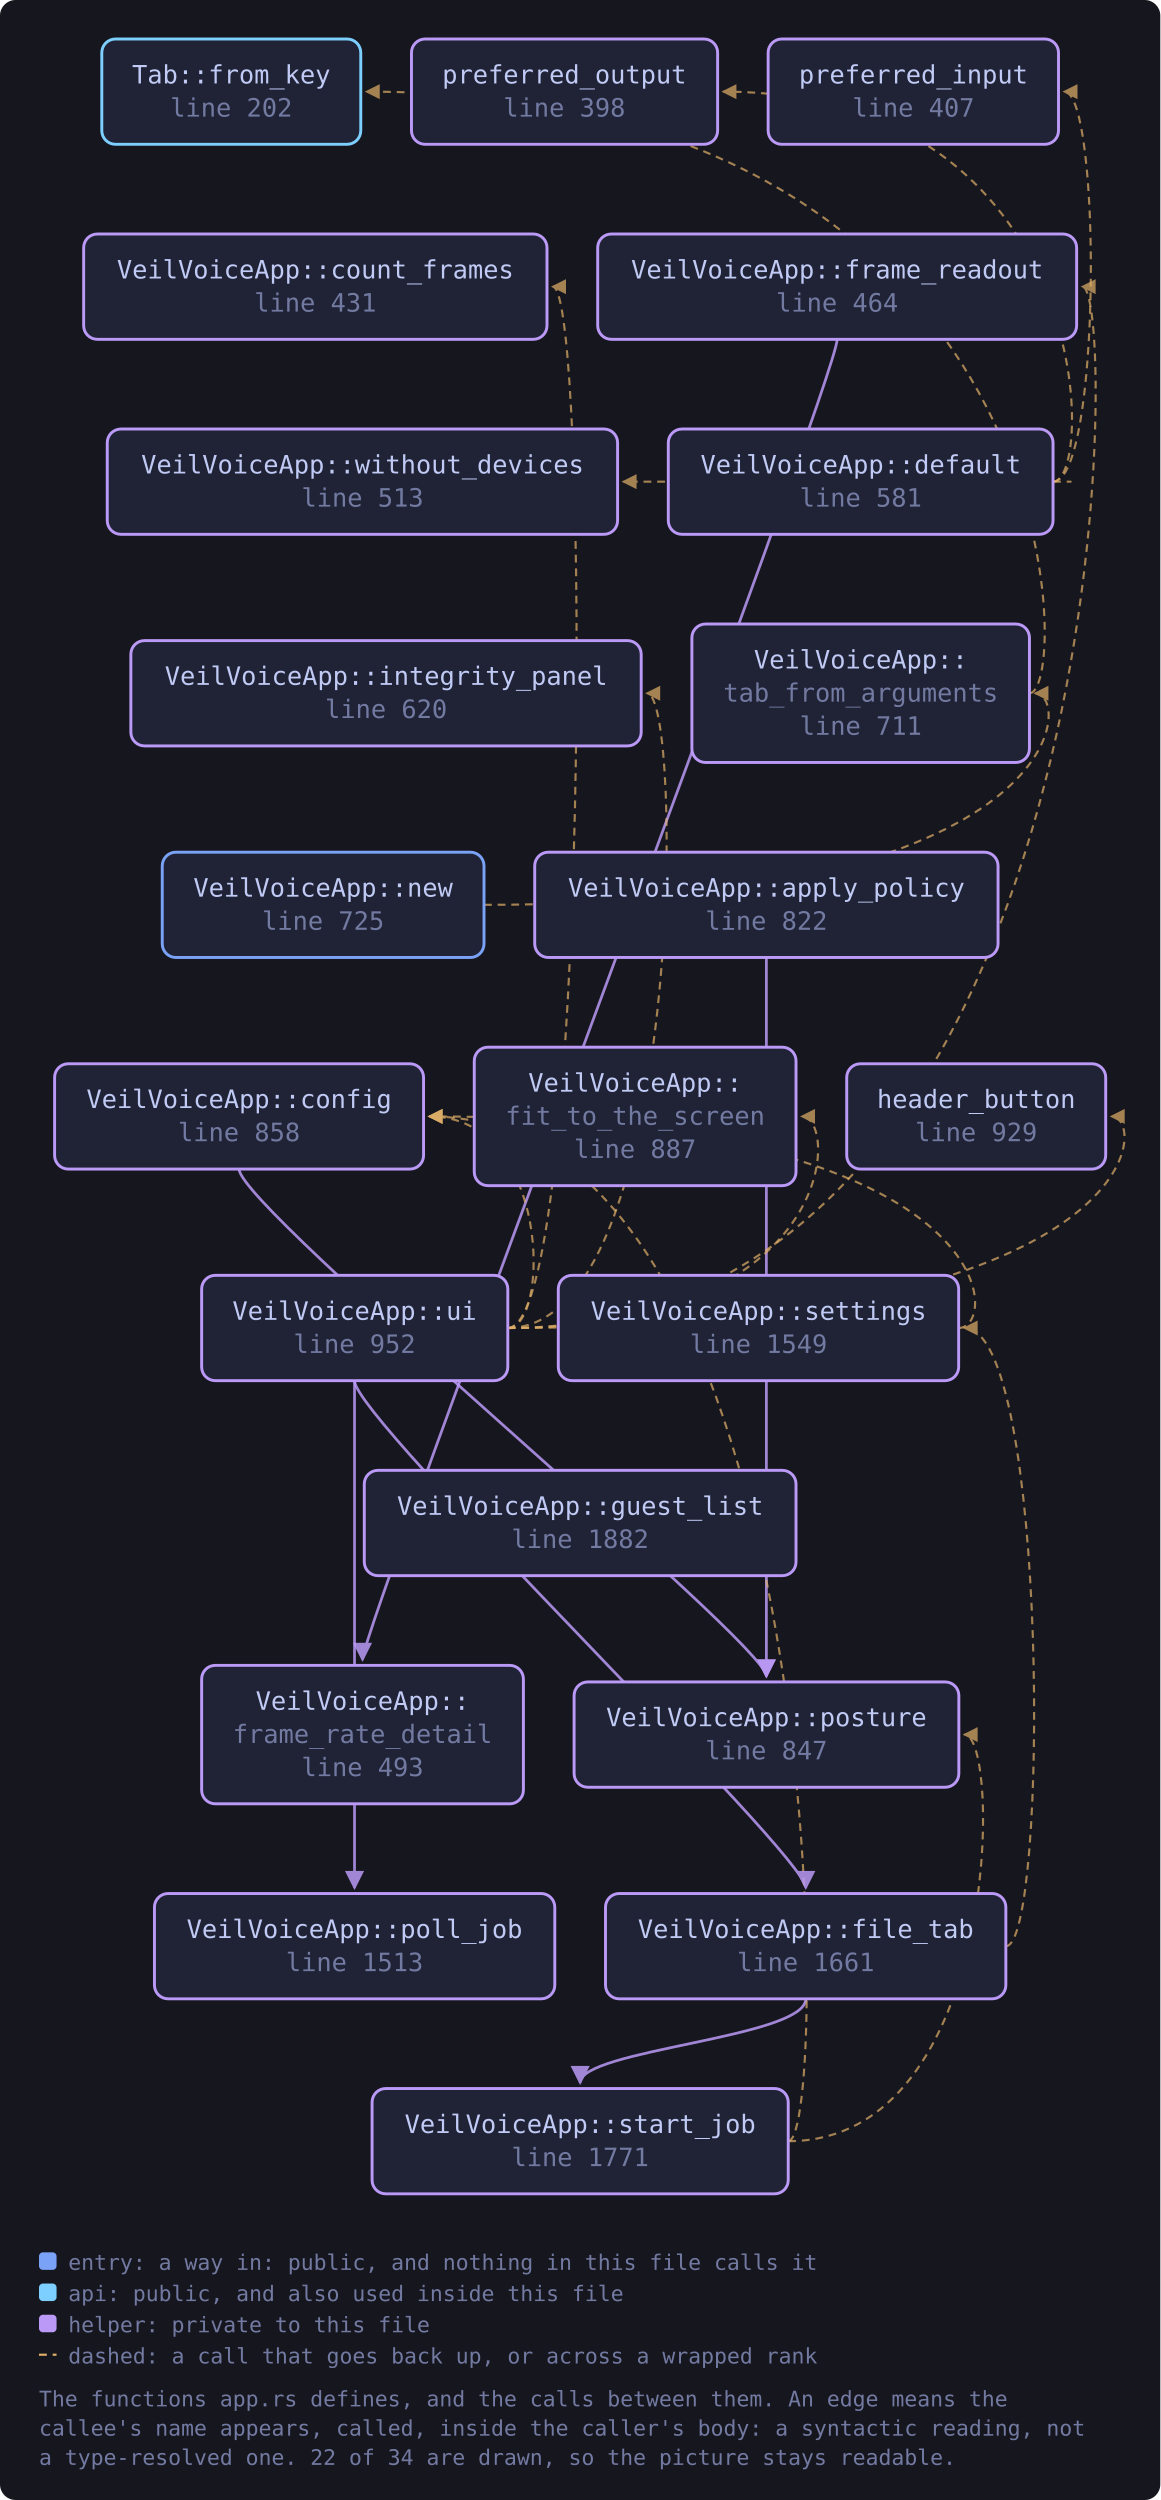
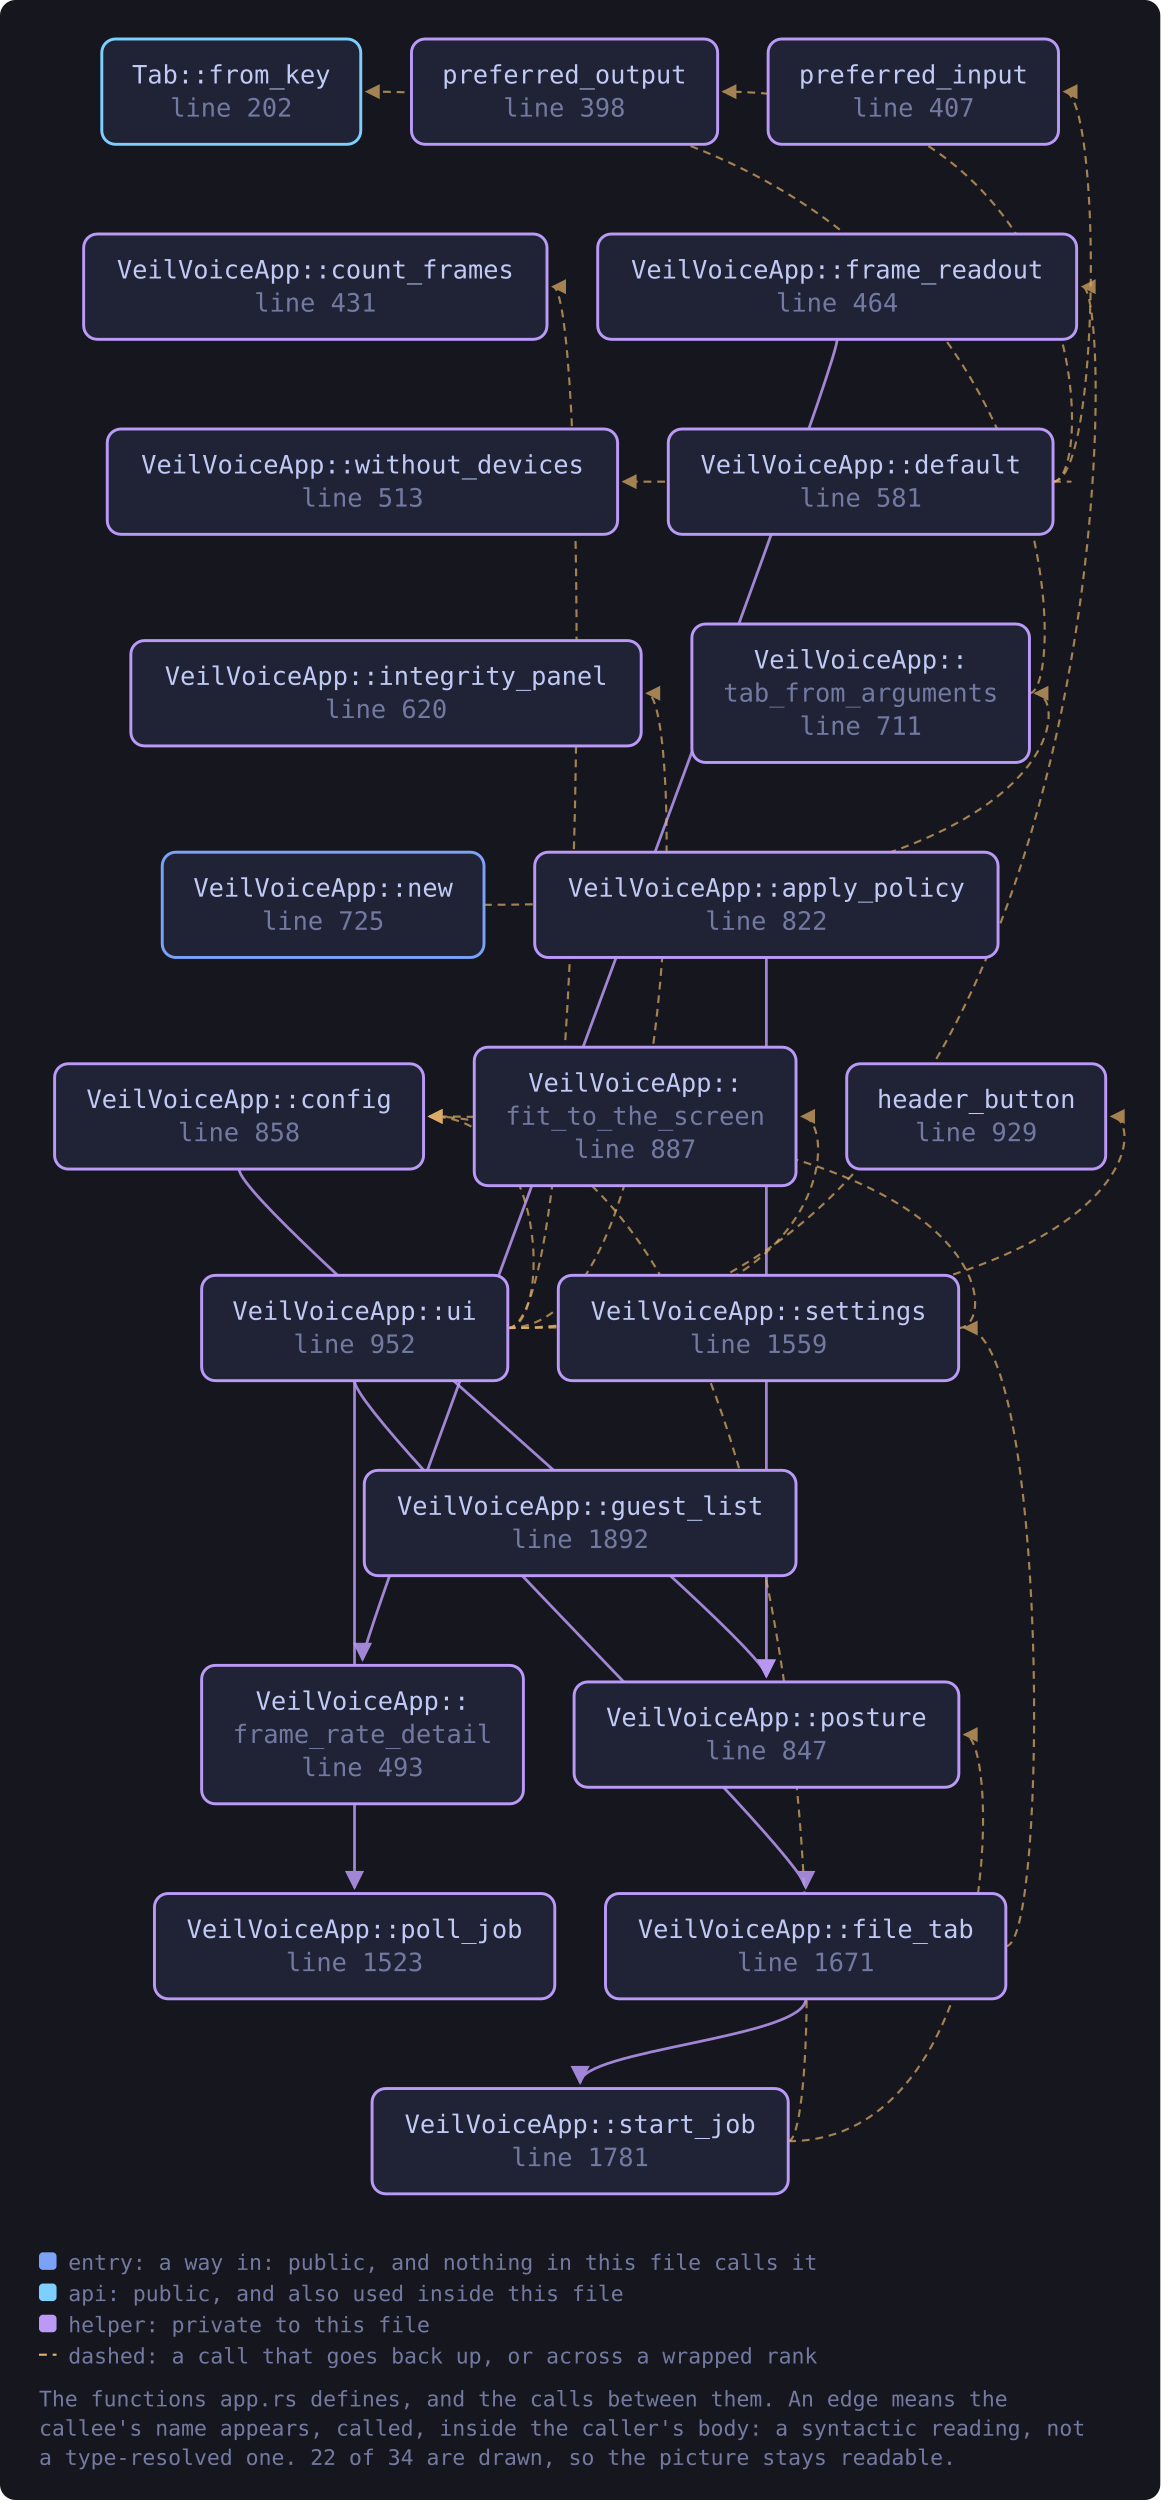
<svg xmlns="http://www.w3.org/2000/svg" viewBox="0 0 595 1282" width="595" height="1282" style="max-width:100%;height:auto" role="img" aria-label="flowchart">
  <defs>
    <marker id="a-muted" viewBox="0 0 8 8" refX="7" refY="4" markerWidth="7" markerHeight="7" orient="auto-start-reverse">
      <path d="M0 0 L8 4 L0 8 z" fill="var(--muted, #737aa2)" />
    </marker>
    <marker id="a-warn" viewBox="0 0 8 8" refX="7" refY="4" markerWidth="7" markerHeight="7" orient="auto-start-reverse">
      <path d="M0 0 L8 4 L0 8 z" fill="var(--warn, #e0af68)" />
    </marker>
    <marker id="a-accent" viewBox="0 0 8 8" refX="7" refY="4" markerWidth="7" markerHeight="7" orient="auto-start-reverse">
      <path d="M0 0 L8 4 L0 8 z" fill="var(--accent, #7aa2f7)" />
    </marker>
    <marker id="a-cyan" viewBox="0 0 8 8" refX="7" refY="4" markerWidth="7" markerHeight="7" orient="auto-start-reverse">
      <path d="M0 0 L8 4 L0 8 z" fill="var(--cyan, #7dcfff)" />
    </marker>
    <marker id="a-accent-2" viewBox="0 0 8 8" refX="7" refY="4" markerWidth="7" markerHeight="7" orient="auto-start-reverse">
      <path d="M0 0 L8 4 L0 8 z" fill="var(--accent-2, #bb9af7)" />
    </marker>
  </defs>
  <rect x="0" y="0" width="595" height="1282" fill="var(--bg-inset, #16161e)" rx="8" />
  <path d="M393.0 491.0 C 393.0 511.0, 393.0 842.5, 393.0 859.5" fill="none" stroke="var(--accent-2, #bb9af7)" stroke-width="1.4" opacity="0.85" marker-end="url(#a-accent-2)" />
  <path d="M122.6 599.5 C 122.6 619.5, 393.0 842.5, 393.0 859.5" fill="none" stroke="var(--accent-2, #bb9af7)" stroke-width="1.4" opacity="0.85" marker-end="url(#a-accent-2)" />
  <path d="M540.0 247.0 C 564.8 247.0, 564.8 47.0, 545.8 47.0" fill="none" stroke="var(--warn, #e0af68)" stroke-width="1.1" opacity="0.7" stroke-dasharray="4 3" marker-end="url(#a-warn)" />
  <path d="M540.0 247.0 C 562.0 247.0, 562.0 47.0, 370.9 47.0" fill="none" stroke="var(--warn, #e0af68)" stroke-width="1.1" opacity="0.7" stroke-dasharray="4 3" marker-end="url(#a-warn)" />
  <path d="M540.0 247.0 C 562.0 247.0, 562.0 247.0, 319.7 247.0" fill="none" stroke="var(--warn, #e0af68)" stroke-width="1.1" opacity="0.7" stroke-dasharray="4 3" marker-end="url(#a-warn)" />
  <path d="M515.8 998.0 C 537.8 998.0, 537.8 681.0, 494.6 681.0" fill="none" stroke="var(--warn, #e0af68)" stroke-width="1.1" opacity="0.7" stroke-dasharray="4 3" marker-end="url(#a-warn)" />
  <path d="M413.2 1025.0 C 413.2 1045.0, 297.5 1051.0, 297.5 1068.0" fill="none" stroke="var(--accent-2, #bb9af7)" stroke-width="1.4" opacity="0.85" marker-end="url(#a-accent-2)" />
  <path d="M429.3 174.0 C 429.3 194.0, 185.9 834.0, 185.9 851.0" fill="none" stroke="var(--accent-2, #bb9af7)" stroke-width="1.4" opacity="0.85" marker-end="url(#a-accent-2)" />
  <path d="M248.2 464.0 C 549.9 464.0, 549.9 355.5, 530.9 355.5" fill="none" stroke="var(--warn, #e0af68)" stroke-width="1.1" opacity="0.7" stroke-dasharray="4 3" marker-end="url(#a-warn)" />
  <path d="M491.6 681.0 C 513.6 681.0, 513.6 572.5, 220.2 572.5" fill="none" stroke="var(--warn, #e0af68)" stroke-width="1.1" opacity="0.7" stroke-dasharray="4 3" marker-end="url(#a-warn)" />
  <path d="M404.2 1098.0 C 426.2 1098.0, 426.2 572.5, 220.2 572.5" fill="none" stroke="var(--warn, #e0af68)" stroke-width="1.1" opacity="0.7" stroke-dasharray="4 3" marker-end="url(#a-warn)" />
  <path d="M404.2 1098.0 C 513.6 1098.0, 513.6 889.5, 494.6 889.5" fill="none" stroke="var(--warn, #e0af68)" stroke-width="1.1" opacity="0.7" stroke-dasharray="4 3" marker-end="url(#a-warn)" />
  <path d="M527.9 355.5 C 549.9 355.5, 549.9 47.0, 188.0 47.0" fill="none" stroke="var(--warn, #e0af68)" stroke-width="1.1" opacity="0.7" stroke-dasharray="4 3" marker-end="url(#a-warn)" />
  <path d="M260.3 681.0 C 282.3 681.0, 282.3 572.5, 220.2 572.5" fill="none" stroke="var(--warn, #e0af68)" stroke-width="1.1" opacity="0.7" stroke-dasharray="4 3" marker-end="url(#a-warn)" />
  <path d="M260.3 681.0 C 302.5 681.0, 302.5 147.0, 283.5 147.0" fill="none" stroke="var(--warn, #e0af68)" stroke-width="1.1" opacity="0.7" stroke-dasharray="4 3" marker-end="url(#a-warn)" />
  <path d="M181.8 708.0 C 181.8 728.0, 413.2 951.0, 413.2 968.0" fill="none" stroke="var(--accent-2, #bb9af7)" stroke-width="1.4" opacity="0.85" marker-end="url(#a-accent-2)" />
  <path d="M260.3 681.0 C 430.2 681.0, 430.2 572.5, 411.2 572.5" fill="none" stroke="var(--warn, #e0af68)" stroke-width="1.1" opacity="0.7" stroke-dasharray="4 3" marker-end="url(#a-warn)" />
  <path d="M260.3 681.0 C 574.1 681.0, 574.1 147.0, 555.1 147.0" fill="none" stroke="var(--warn, #e0af68)" stroke-width="1.1" opacity="0.7" stroke-dasharray="4 3" marker-end="url(#a-warn)" />
  <path d="M260.3 681.0 C 589.0 681.0, 589.0 572.5, 570.0 572.5" fill="none" stroke="var(--warn, #e0af68)" stroke-width="1.1" opacity="0.7" stroke-dasharray="4 3" marker-end="url(#a-warn)" />
  <path d="M260.3 681.0 C 350.8 681.0, 350.8 355.5, 331.8 355.5" fill="none" stroke="var(--warn, #e0af68)" stroke-width="1.1" opacity="0.7" stroke-dasharray="4 3" marker-end="url(#a-warn)" />
  <path d="M181.8 708.0 C 181.8 728.0, 181.8 951.0, 181.8 968.0" fill="none" stroke="var(--accent-2, #bb9af7)" stroke-width="1.4" opacity="0.85" marker-end="url(#a-accent-2)" />
  <a href="https://github.com/tilas01/veilvoice/blob/main/crates/veilvoice-gui/src/app.rs#L202" target="_blank" rel="noopener noreferrer">
    <rect x="52.2" y="20.0" width="132.8" height="54.0" rx="7" fill="var(--bg-soft, #1f2335)" stroke="var(--cyan, #7dcfff)" stroke-width="1.5" />
    <text x="118.6" y="42.8" font-family="ui-monospace, SFMono-Regular, Menlo, Consolas, monospace" font-size="13" fill="var(--fg, #c0caf5)" text-anchor="middle">Tab::from_key</text>
    <text x="118.6" y="59.8" font-family="ui-monospace, SFMono-Regular, Menlo, Consolas, monospace" font-size="13" fill="var(--muted, #737aa2)" text-anchor="middle">line 202</text>
  </a>
  <a href="https://github.com/tilas01/veilvoice/blob/main/crates/veilvoice-gui/src/app.rs#L398" target="_blank" rel="noopener noreferrer">
    <rect x="211.0" y="20.0" width="157.0" height="54.0" rx="7" fill="var(--bg-soft, #1f2335)" stroke="var(--accent-2, #bb9af7)" stroke-width="1.5" />
    <text x="289.4" y="42.8" font-family="ui-monospace, SFMono-Regular, Menlo, Consolas, monospace" font-size="13" fill="var(--fg, #c0caf5)" text-anchor="middle">preferred_output</text>
    <text x="289.4" y="59.8" font-family="ui-monospace, SFMono-Regular, Menlo, Consolas, monospace" font-size="13" fill="var(--muted, #737aa2)" text-anchor="middle">line 398</text>
  </a>
  <a href="https://github.com/tilas01/veilvoice/blob/main/crates/veilvoice-gui/src/app.rs#L407" target="_blank" rel="noopener noreferrer">
    <rect x="393.9" y="20.0" width="148.9" height="54.0" rx="7" fill="var(--bg-soft, #1f2335)" stroke="var(--accent-2, #bb9af7)" stroke-width="1.5" />
    <text x="468.4" y="42.8" font-family="ui-monospace, SFMono-Regular, Menlo, Consolas, monospace" font-size="13" fill="var(--fg, #c0caf5)" text-anchor="middle">preferred_input</text>
    <text x="468.4" y="59.8" font-family="ui-monospace, SFMono-Regular, Menlo, Consolas, monospace" font-size="13" fill="var(--muted, #737aa2)" text-anchor="middle">line 407</text>
  </a>
  <a href="https://github.com/tilas01/veilvoice/blob/main/crates/veilvoice-gui/src/app.rs#L431" target="_blank" rel="noopener noreferrer">
    <rect x="42.9" y="120.0" width="237.6" height="54.0" rx="7" fill="var(--bg-soft, #1f2335)" stroke="var(--accent-2, #bb9af7)" stroke-width="1.5" />
    <text x="161.7" y="142.8" font-family="ui-monospace, SFMono-Regular, Menlo, Consolas, monospace" font-size="13" fill="var(--fg, #c0caf5)" text-anchor="middle">VeilVoiceApp::count_frames</text>
    <text x="161.7" y="159.8" font-family="ui-monospace, SFMono-Regular, Menlo, Consolas, monospace" font-size="13" fill="var(--muted, #737aa2)" text-anchor="middle">line 431</text>
  </a>
  <a href="https://github.com/tilas01/veilvoice/blob/main/crates/veilvoice-gui/src/app.rs#L464" target="_blank" rel="noopener noreferrer">
    <rect x="306.5" y="120.0" width="245.6" height="54.0" rx="7" fill="var(--bg-soft, #1f2335)" stroke="var(--accent-2, #bb9af7)" stroke-width="1.5" />
    <text x="429.3" y="142.8" font-family="ui-monospace, SFMono-Regular, Menlo, Consolas, monospace" font-size="13" fill="var(--fg, #c0caf5)" text-anchor="middle">VeilVoiceApp::frame_readout</text>
    <text x="429.3" y="159.8" font-family="ui-monospace, SFMono-Regular, Menlo, Consolas, monospace" font-size="13" fill="var(--muted, #737aa2)" text-anchor="middle">line 464</text>
  </a>
  <a href="https://github.com/tilas01/veilvoice/blob/main/crates/veilvoice-gui/src/app.rs#L493" target="_blank" rel="noopener noreferrer">
    <rect x="103.4" y="854.0" width="165.0" height="71.0" rx="7" fill="var(--bg-soft, #1f2335)" stroke="var(--accent-2, #bb9af7)" stroke-width="1.5" />
    <text x="185.9" y="876.8" font-family="ui-monospace, SFMono-Regular, Menlo, Consolas, monospace" font-size="13" fill="var(--fg, #c0caf5)" text-anchor="middle">VeilVoiceApp::</text>
    <text x="185.9" y="893.8" font-family="ui-monospace, SFMono-Regular, Menlo, Consolas, monospace" font-size="13" fill="var(--muted, #737aa2)" text-anchor="middle">frame_rate_detail</text>
    <text x="185.9" y="910.8" font-family="ui-monospace, SFMono-Regular, Menlo, Consolas, monospace" font-size="13" fill="var(--muted, #737aa2)" text-anchor="middle">line 493</text>
  </a>
  <a href="https://github.com/tilas01/veilvoice/blob/main/crates/veilvoice-gui/src/app.rs#L513" target="_blank" rel="noopener noreferrer">
    <rect x="55.0" y="220.0" width="261.7" height="54.0" rx="7" fill="var(--bg-soft, #1f2335)" stroke="var(--accent-2, #bb9af7)" stroke-width="1.5" />
    <text x="185.9" y="242.8" font-family="ui-monospace, SFMono-Regular, Menlo, Consolas, monospace" font-size="13" fill="var(--fg, #c0caf5)" text-anchor="middle">VeilVoiceApp::without_devices</text>
    <text x="185.9" y="259.8" font-family="ui-monospace, SFMono-Regular, Menlo, Consolas, monospace" font-size="13" fill="var(--muted, #737aa2)" text-anchor="middle">line 513</text>
  </a>
  <a href="https://github.com/tilas01/veilvoice/blob/main/crates/veilvoice-gui/src/app.rs#L581" target="_blank" rel="noopener noreferrer">
    <rect x="342.7" y="220.0" width="197.3" height="54.0" rx="7" fill="var(--bg-soft, #1f2335)" stroke="var(--accent-2, #bb9af7)" stroke-width="1.5" />
    <text x="441.4" y="242.8" font-family="ui-monospace, SFMono-Regular, Menlo, Consolas, monospace" font-size="13" fill="var(--fg, #c0caf5)" text-anchor="middle">VeilVoiceApp::default</text>
    <text x="441.4" y="259.8" font-family="ui-monospace, SFMono-Regular, Menlo, Consolas, monospace" font-size="13" fill="var(--muted, #737aa2)" text-anchor="middle">line 581</text>
  </a>
  <a href="https://github.com/tilas01/veilvoice/blob/main/crates/veilvoice-gui/src/app.rs#L620" target="_blank" rel="noopener noreferrer">
    <rect x="67.1" y="328.5" width="261.7" height="54.0" rx="7" fill="var(--bg-soft, #1f2335)" stroke="var(--accent-2, #bb9af7)" stroke-width="1.5" />
    <text x="198.0" y="351.2" font-family="ui-monospace, SFMono-Regular, Menlo, Consolas, monospace" font-size="13" fill="var(--fg, #c0caf5)" text-anchor="middle">VeilVoiceApp::integrity_panel</text>
    <text x="198.0" y="368.2" font-family="ui-monospace, SFMono-Regular, Menlo, Consolas, monospace" font-size="13" fill="var(--muted, #737aa2)" text-anchor="middle">line 620</text>
  </a>
  <a href="https://github.com/tilas01/veilvoice/blob/main/crates/veilvoice-gui/src/app.rs#L711" target="_blank" rel="noopener noreferrer">
    <rect x="354.8" y="320.0" width="173.1" height="71.0" rx="7" fill="var(--bg-soft, #1f2335)" stroke="var(--accent-2, #bb9af7)" stroke-width="1.5" />
    <text x="441.4" y="342.8" font-family="ui-monospace, SFMono-Regular, Menlo, Consolas, monospace" font-size="13" fill="var(--fg, #c0caf5)" text-anchor="middle">VeilVoiceApp::</text>
    <text x="441.4" y="359.8" font-family="ui-monospace, SFMono-Regular, Menlo, Consolas, monospace" font-size="13" fill="var(--muted, #737aa2)" text-anchor="middle">tab_from_arguments</text>
    <text x="441.4" y="376.8" font-family="ui-monospace, SFMono-Regular, Menlo, Consolas, monospace" font-size="13" fill="var(--muted, #737aa2)" text-anchor="middle">line 711</text>
  </a>
  <a href="https://github.com/tilas01/veilvoice/blob/main/crates/veilvoice-gui/src/app.rs#L725" target="_blank" rel="noopener noreferrer">
    <rect x="83.2" y="437.0" width="165.0" height="54.0" rx="7" fill="var(--bg-soft, #1f2335)" stroke="var(--accent, #7aa2f7)" stroke-width="1.5" />
    <text x="165.7" y="459.8" font-family="ui-monospace, SFMono-Regular, Menlo, Consolas, monospace" font-size="13" fill="var(--fg, #c0caf5)" text-anchor="middle">VeilVoiceApp::new</text>
    <text x="165.7" y="476.8" font-family="ui-monospace, SFMono-Regular, Menlo, Consolas, monospace" font-size="13" fill="var(--muted, #737aa2)" text-anchor="middle">line 725</text>
  </a>
  <a href="https://github.com/tilas01/veilvoice/blob/main/crates/veilvoice-gui/src/app.rs#L822" target="_blank" rel="noopener noreferrer">
    <rect x="274.2" y="437.0" width="237.6" height="54.0" rx="7" fill="var(--bg-soft, #1f2335)" stroke="var(--accent-2, #bb9af7)" stroke-width="1.5" />
    <text x="393.0" y="459.8" font-family="ui-monospace, SFMono-Regular, Menlo, Consolas, monospace" font-size="13" fill="var(--fg, #c0caf5)" text-anchor="middle">VeilVoiceApp::apply_policy</text>
    <text x="393.0" y="476.8" font-family="ui-monospace, SFMono-Regular, Menlo, Consolas, monospace" font-size="13" fill="var(--muted, #737aa2)" text-anchor="middle">line 822</text>
  </a>
  <a href="https://github.com/tilas01/veilvoice/blob/main/crates/veilvoice-gui/src/app.rs#L847" target="_blank" rel="noopener noreferrer">
    <rect x="294.4" y="862.5" width="197.3" height="54.0" rx="7" fill="var(--bg-soft, #1f2335)" stroke="var(--accent-2, #bb9af7)" stroke-width="1.5" />
    <text x="393.0" y="885.2" font-family="ui-monospace, SFMono-Regular, Menlo, Consolas, monospace" font-size="13" fill="var(--fg, #c0caf5)" text-anchor="middle">VeilVoiceApp::posture</text>
    <text x="393.0" y="902.2" font-family="ui-monospace, SFMono-Regular, Menlo, Consolas, monospace" font-size="13" fill="var(--muted, #737aa2)" text-anchor="middle">line 847</text>
  </a>
  <a href="https://github.com/tilas01/veilvoice/blob/main/crates/veilvoice-gui/src/app.rs#L858" target="_blank" rel="noopener noreferrer">
    <rect x="28.0" y="545.5" width="189.2" height="54.0" rx="7" fill="var(--bg-soft, #1f2335)" stroke="var(--accent-2, #bb9af7)" stroke-width="1.5" />
    <text x="122.6" y="568.2" font-family="ui-monospace, SFMono-Regular, Menlo, Consolas, monospace" font-size="13" fill="var(--fg, #c0caf5)" text-anchor="middle">VeilVoiceApp::config</text>
    <text x="122.6" y="585.2" font-family="ui-monospace, SFMono-Regular, Menlo, Consolas, monospace" font-size="13" fill="var(--muted, #737aa2)" text-anchor="middle">line 858</text>
  </a>
  <a href="https://github.com/tilas01/veilvoice/blob/main/crates/veilvoice-gui/src/app.rs#L887" target="_blank" rel="noopener noreferrer">
    <rect x="243.2" y="537.0" width="165.0" height="71.0" rx="7" fill="var(--bg-soft, #1f2335)" stroke="var(--accent-2, #bb9af7)" stroke-width="1.5" />
    <text x="325.7" y="559.8" font-family="ui-monospace, SFMono-Regular, Menlo, Consolas, monospace" font-size="13" fill="var(--fg, #c0caf5)" text-anchor="middle">VeilVoiceApp::</text>
    <text x="325.7" y="576.8" font-family="ui-monospace, SFMono-Regular, Menlo, Consolas, monospace" font-size="13" fill="var(--muted, #737aa2)" text-anchor="middle">fit_to_the_screen</text>
    <text x="325.7" y="593.8" font-family="ui-monospace, SFMono-Regular, Menlo, Consolas, monospace" font-size="13" fill="var(--muted, #737aa2)" text-anchor="middle">line 887</text>
  </a>
  <a href="https://github.com/tilas01/veilvoice/blob/main/crates/veilvoice-gui/src/app.rs#L929" target="_blank" rel="noopener noreferrer">
    <rect x="434.2" y="545.5" width="132.8" height="54.0" rx="7" fill="var(--bg-soft, #1f2335)" stroke="var(--accent-2, #bb9af7)" stroke-width="1.5" />
    <text x="500.6" y="568.2" font-family="ui-monospace, SFMono-Regular, Menlo, Consolas, monospace" font-size="13" fill="var(--fg, #c0caf5)" text-anchor="middle">header_button</text>
    <text x="500.6" y="585.2" font-family="ui-monospace, SFMono-Regular, Menlo, Consolas, monospace" font-size="13" fill="var(--muted, #737aa2)" text-anchor="middle">line 929</text>
  </a>
  <a href="https://github.com/tilas01/veilvoice/blob/main/crates/veilvoice-gui/src/app.rs#L952" target="_blank" rel="noopener noreferrer">
    <rect x="103.4" y="654.0" width="157.0" height="54.0" rx="7" fill="var(--bg-soft, #1f2335)" stroke="var(--accent-2, #bb9af7)" stroke-width="1.5" />
    <text x="181.8" y="676.8" font-family="ui-monospace, SFMono-Regular, Menlo, Consolas, monospace" font-size="13" fill="var(--fg, #c0caf5)" text-anchor="middle">VeilVoiceApp::ui</text>
    <text x="181.8" y="693.8" font-family="ui-monospace, SFMono-Regular, Menlo, Consolas, monospace" font-size="13" fill="var(--muted, #737aa2)" text-anchor="middle">line 952</text>
  </a>
-   <a href="https://github.com/tilas01/veilvoice/blob/main/crates/veilvoice-gui/src/app.rs#L1513" target="_blank" rel="noopener noreferrer">
+   <a href="https://github.com/tilas01/veilvoice/blob/main/crates/veilvoice-gui/src/app.rs#L1523" target="_blank" rel="noopener noreferrer">
    <rect x="79.2" y="971.0" width="205.3" height="54.0" rx="7" fill="var(--bg-soft, #1f2335)" stroke="var(--accent-2, #bb9af7)" stroke-width="1.5" />
    <text x="181.8" y="993.8" font-family="ui-monospace, SFMono-Regular, Menlo, Consolas, monospace" font-size="13" fill="var(--fg, #c0caf5)" text-anchor="middle">VeilVoiceApp::poll_job</text>
-     <text x="181.8" y="1010.8" font-family="ui-monospace, SFMono-Regular, Menlo, Consolas, monospace" font-size="13" fill="var(--muted, #737aa2)" text-anchor="middle">line 1513</text>
+     <text x="181.8" y="1010.8" font-family="ui-monospace, SFMono-Regular, Menlo, Consolas, monospace" font-size="13" fill="var(--muted, #737aa2)" text-anchor="middle">line 1523</text>
  </a>
-   <a href="https://github.com/tilas01/veilvoice/blob/main/crates/veilvoice-gui/src/app.rs#L1549" target="_blank" rel="noopener noreferrer">
+   <a href="https://github.com/tilas01/veilvoice/blob/main/crates/veilvoice-gui/src/app.rs#L1559" target="_blank" rel="noopener noreferrer">
    <rect x="286.3" y="654.0" width="205.3" height="54.0" rx="7" fill="var(--bg-soft, #1f2335)" stroke="var(--accent-2, #bb9af7)" stroke-width="1.5" />
    <text x="389.0" y="676.8" font-family="ui-monospace, SFMono-Regular, Menlo, Consolas, monospace" font-size="13" fill="var(--fg, #c0caf5)" text-anchor="middle">VeilVoiceApp::settings</text>
-     <text x="389.0" y="693.8" font-family="ui-monospace, SFMono-Regular, Menlo, Consolas, monospace" font-size="13" fill="var(--muted, #737aa2)" text-anchor="middle">line 1549</text>
+     <text x="389.0" y="693.8" font-family="ui-monospace, SFMono-Regular, Menlo, Consolas, monospace" font-size="13" fill="var(--muted, #737aa2)" text-anchor="middle">line 1559</text>
  </a>
-   <a href="https://github.com/tilas01/veilvoice/blob/main/crates/veilvoice-gui/src/app.rs#L1661" target="_blank" rel="noopener noreferrer">
+   <a href="https://github.com/tilas01/veilvoice/blob/main/crates/veilvoice-gui/src/app.rs#L1671" target="_blank" rel="noopener noreferrer">
    <rect x="310.5" y="971.0" width="205.3" height="54.0" rx="7" fill="var(--bg-soft, #1f2335)" stroke="var(--accent-2, #bb9af7)" stroke-width="1.5" />
    <text x="413.2" y="993.8" font-family="ui-monospace, SFMono-Regular, Menlo, Consolas, monospace" font-size="13" fill="var(--fg, #c0caf5)" text-anchor="middle">VeilVoiceApp::file_tab</text>
-     <text x="413.2" y="1010.8" font-family="ui-monospace, SFMono-Regular, Menlo, Consolas, monospace" font-size="13" fill="var(--muted, #737aa2)" text-anchor="middle">line 1661</text>
+     <text x="413.2" y="1010.8" font-family="ui-monospace, SFMono-Regular, Menlo, Consolas, monospace" font-size="13" fill="var(--muted, #737aa2)" text-anchor="middle">line 1671</text>
  </a>
-   <a href="https://github.com/tilas01/veilvoice/blob/main/crates/veilvoice-gui/src/app.rs#L1771" target="_blank" rel="noopener noreferrer">
+   <a href="https://github.com/tilas01/veilvoice/blob/main/crates/veilvoice-gui/src/app.rs#L1781" target="_blank" rel="noopener noreferrer">
    <rect x="190.8" y="1071.0" width="213.4" height="54.0" rx="7" fill="var(--bg-soft, #1f2335)" stroke="var(--accent-2, #bb9af7)" stroke-width="1.5" />
    <text x="297.5" y="1093.8" font-family="ui-monospace, SFMono-Regular, Menlo, Consolas, monospace" font-size="13" fill="var(--fg, #c0caf5)" text-anchor="middle">VeilVoiceApp::start_job</text>
-     <text x="297.5" y="1110.8" font-family="ui-monospace, SFMono-Regular, Menlo, Consolas, monospace" font-size="13" fill="var(--muted, #737aa2)" text-anchor="middle">line 1771</text>
+     <text x="297.5" y="1110.8" font-family="ui-monospace, SFMono-Regular, Menlo, Consolas, monospace" font-size="13" fill="var(--muted, #737aa2)" text-anchor="middle">line 1781</text>
  </a>
-   <a href="https://github.com/tilas01/veilvoice/blob/main/crates/veilvoice-gui/src/app.rs#L1882" target="_blank" rel="noopener noreferrer">
+   <a href="https://github.com/tilas01/veilvoice/blob/main/crates/veilvoice-gui/src/app.rs#L1892" target="_blank" rel="noopener noreferrer">
    <rect x="186.8" y="754.0" width="221.4" height="54.0" rx="7" fill="var(--bg-soft, #1f2335)" stroke="var(--accent-2, #bb9af7)" stroke-width="1.5" />
    <text x="297.5" y="776.8" font-family="ui-monospace, SFMono-Regular, Menlo, Consolas, monospace" font-size="13" fill="var(--fg, #c0caf5)" text-anchor="middle">VeilVoiceApp::guest_list</text>
-     <text x="297.5" y="793.8" font-family="ui-monospace, SFMono-Regular, Menlo, Consolas, monospace" font-size="13" fill="var(--muted, #737aa2)" text-anchor="middle">line 1882</text>
+     <text x="297.5" y="793.8" font-family="ui-monospace, SFMono-Regular, Menlo, Consolas, monospace" font-size="13" fill="var(--muted, #737aa2)" text-anchor="middle">line 1892</text>
  </a>
  <rect x="20.0" y="1155.0" width="9" height="9" rx="2" fill="var(--accent, #7aa2f7)" />
  <text x="35.0" y="1164.0" font-family="ui-monospace, SFMono-Regular, Menlo, Consolas, monospace" font-size="11" fill="var(--muted, #737aa2)">entry: a way in: public, and nothing in this file calls it</text>
  <rect x="20.0" y="1171.0" width="9" height="9" rx="2" fill="var(--cyan, #7dcfff)" />
  <text x="35.0" y="1180.0" font-family="ui-monospace, SFMono-Regular, Menlo, Consolas, monospace" font-size="11" fill="var(--muted, #737aa2)">api: public, and also used inside this file</text>
  <rect x="20.0" y="1187.0" width="9" height="9" rx="2" fill="var(--accent-2, #bb9af7)" />
  <text x="35.0" y="1196.0" font-family="ui-monospace, SFMono-Regular, Menlo, Consolas, monospace" font-size="11" fill="var(--muted, #737aa2)">helper: private to this file</text>
  <path d="M20.0 1207.5 L29.0 1207.5" stroke="var(--warn, #e0af68)" stroke-width="1.1" stroke-dasharray="4 3" />
  <text x="35.0" y="1212.0" font-family="ui-monospace, SFMono-Regular, Menlo, Consolas, monospace" font-size="11" fill="var(--muted, #737aa2)">dashed: a call that goes back up, or across a wrapped rank</text>
  <text x="20.0" y="1234.0" font-family="ui-monospace, SFMono-Regular, Menlo, Consolas, monospace" font-size="11" fill="var(--muted, #737aa2)">The functions app.rs defines, and the calls between them. An edge means the</text>
  <text x="20.0" y="1249.0" font-family="ui-monospace, SFMono-Regular, Menlo, Consolas, monospace" font-size="11" fill="var(--muted, #737aa2)">callee's name appears, called, inside the caller's body: a syntactic reading, not</text>
  <text x="20.0" y="1264.0" font-family="ui-monospace, SFMono-Regular, Menlo, Consolas, monospace" font-size="11" fill="var(--muted, #737aa2)">a type-resolved one. 22 of 34 are drawn, so the picture stays readable.</text>
</svg>
